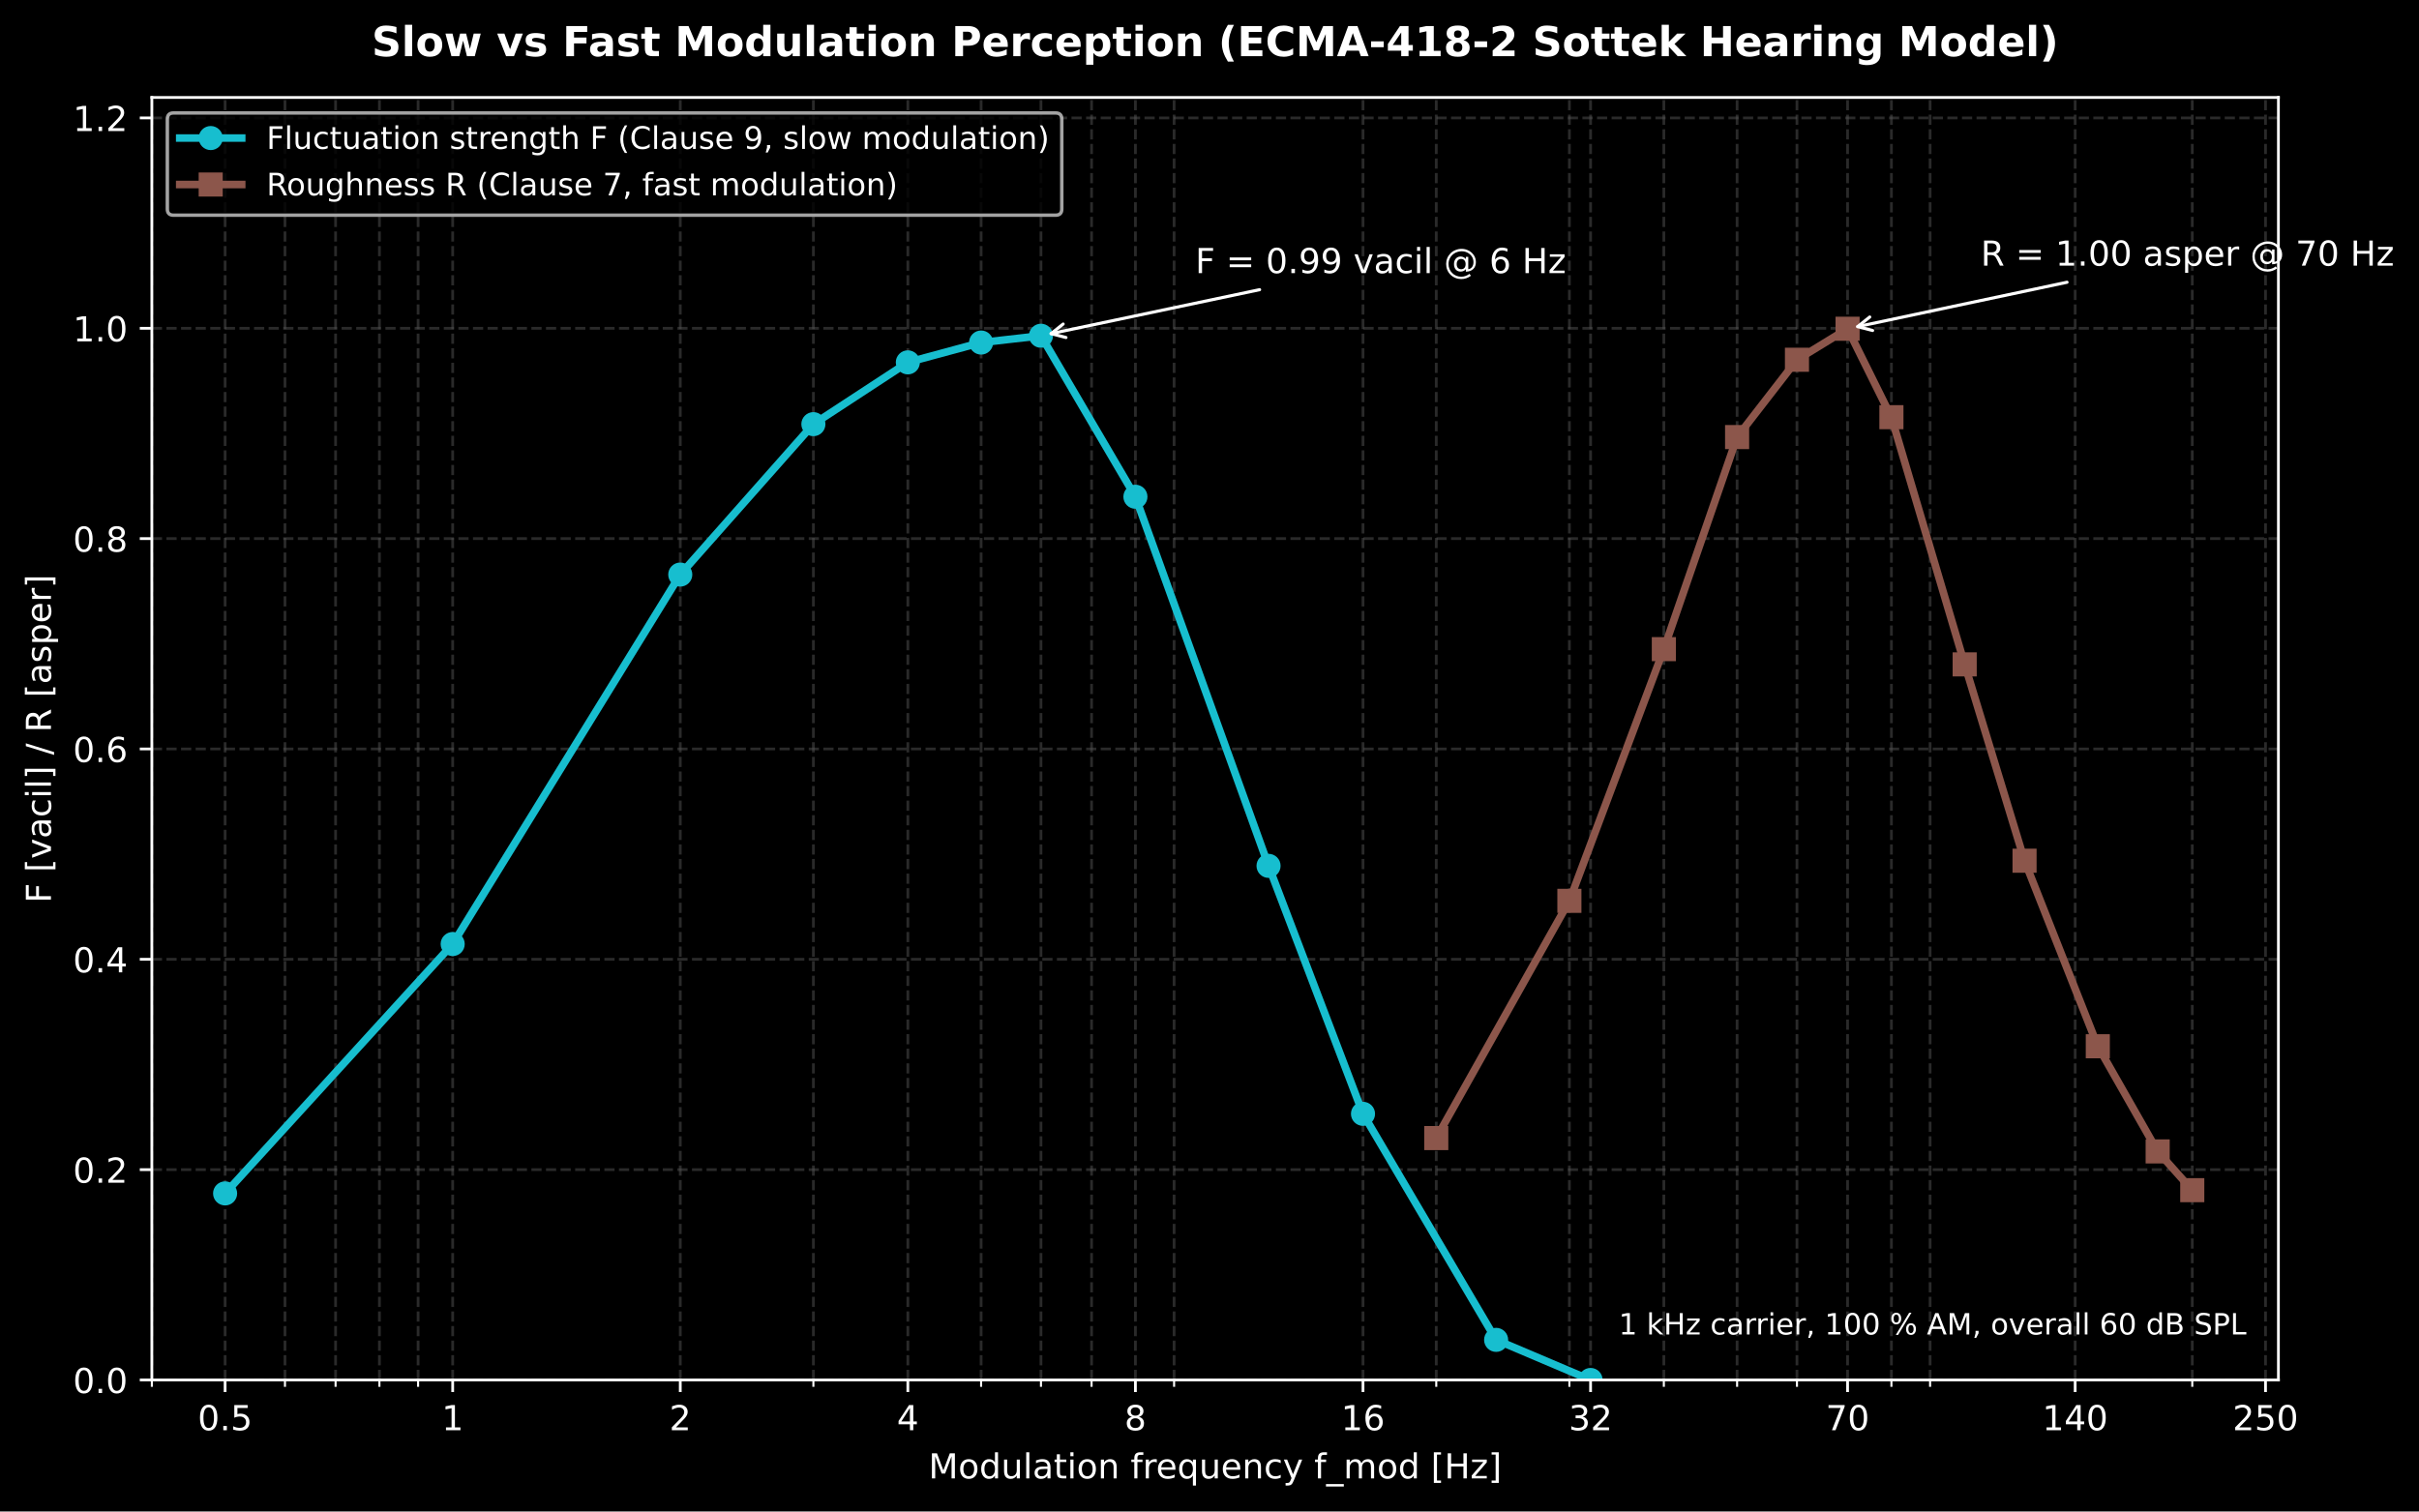
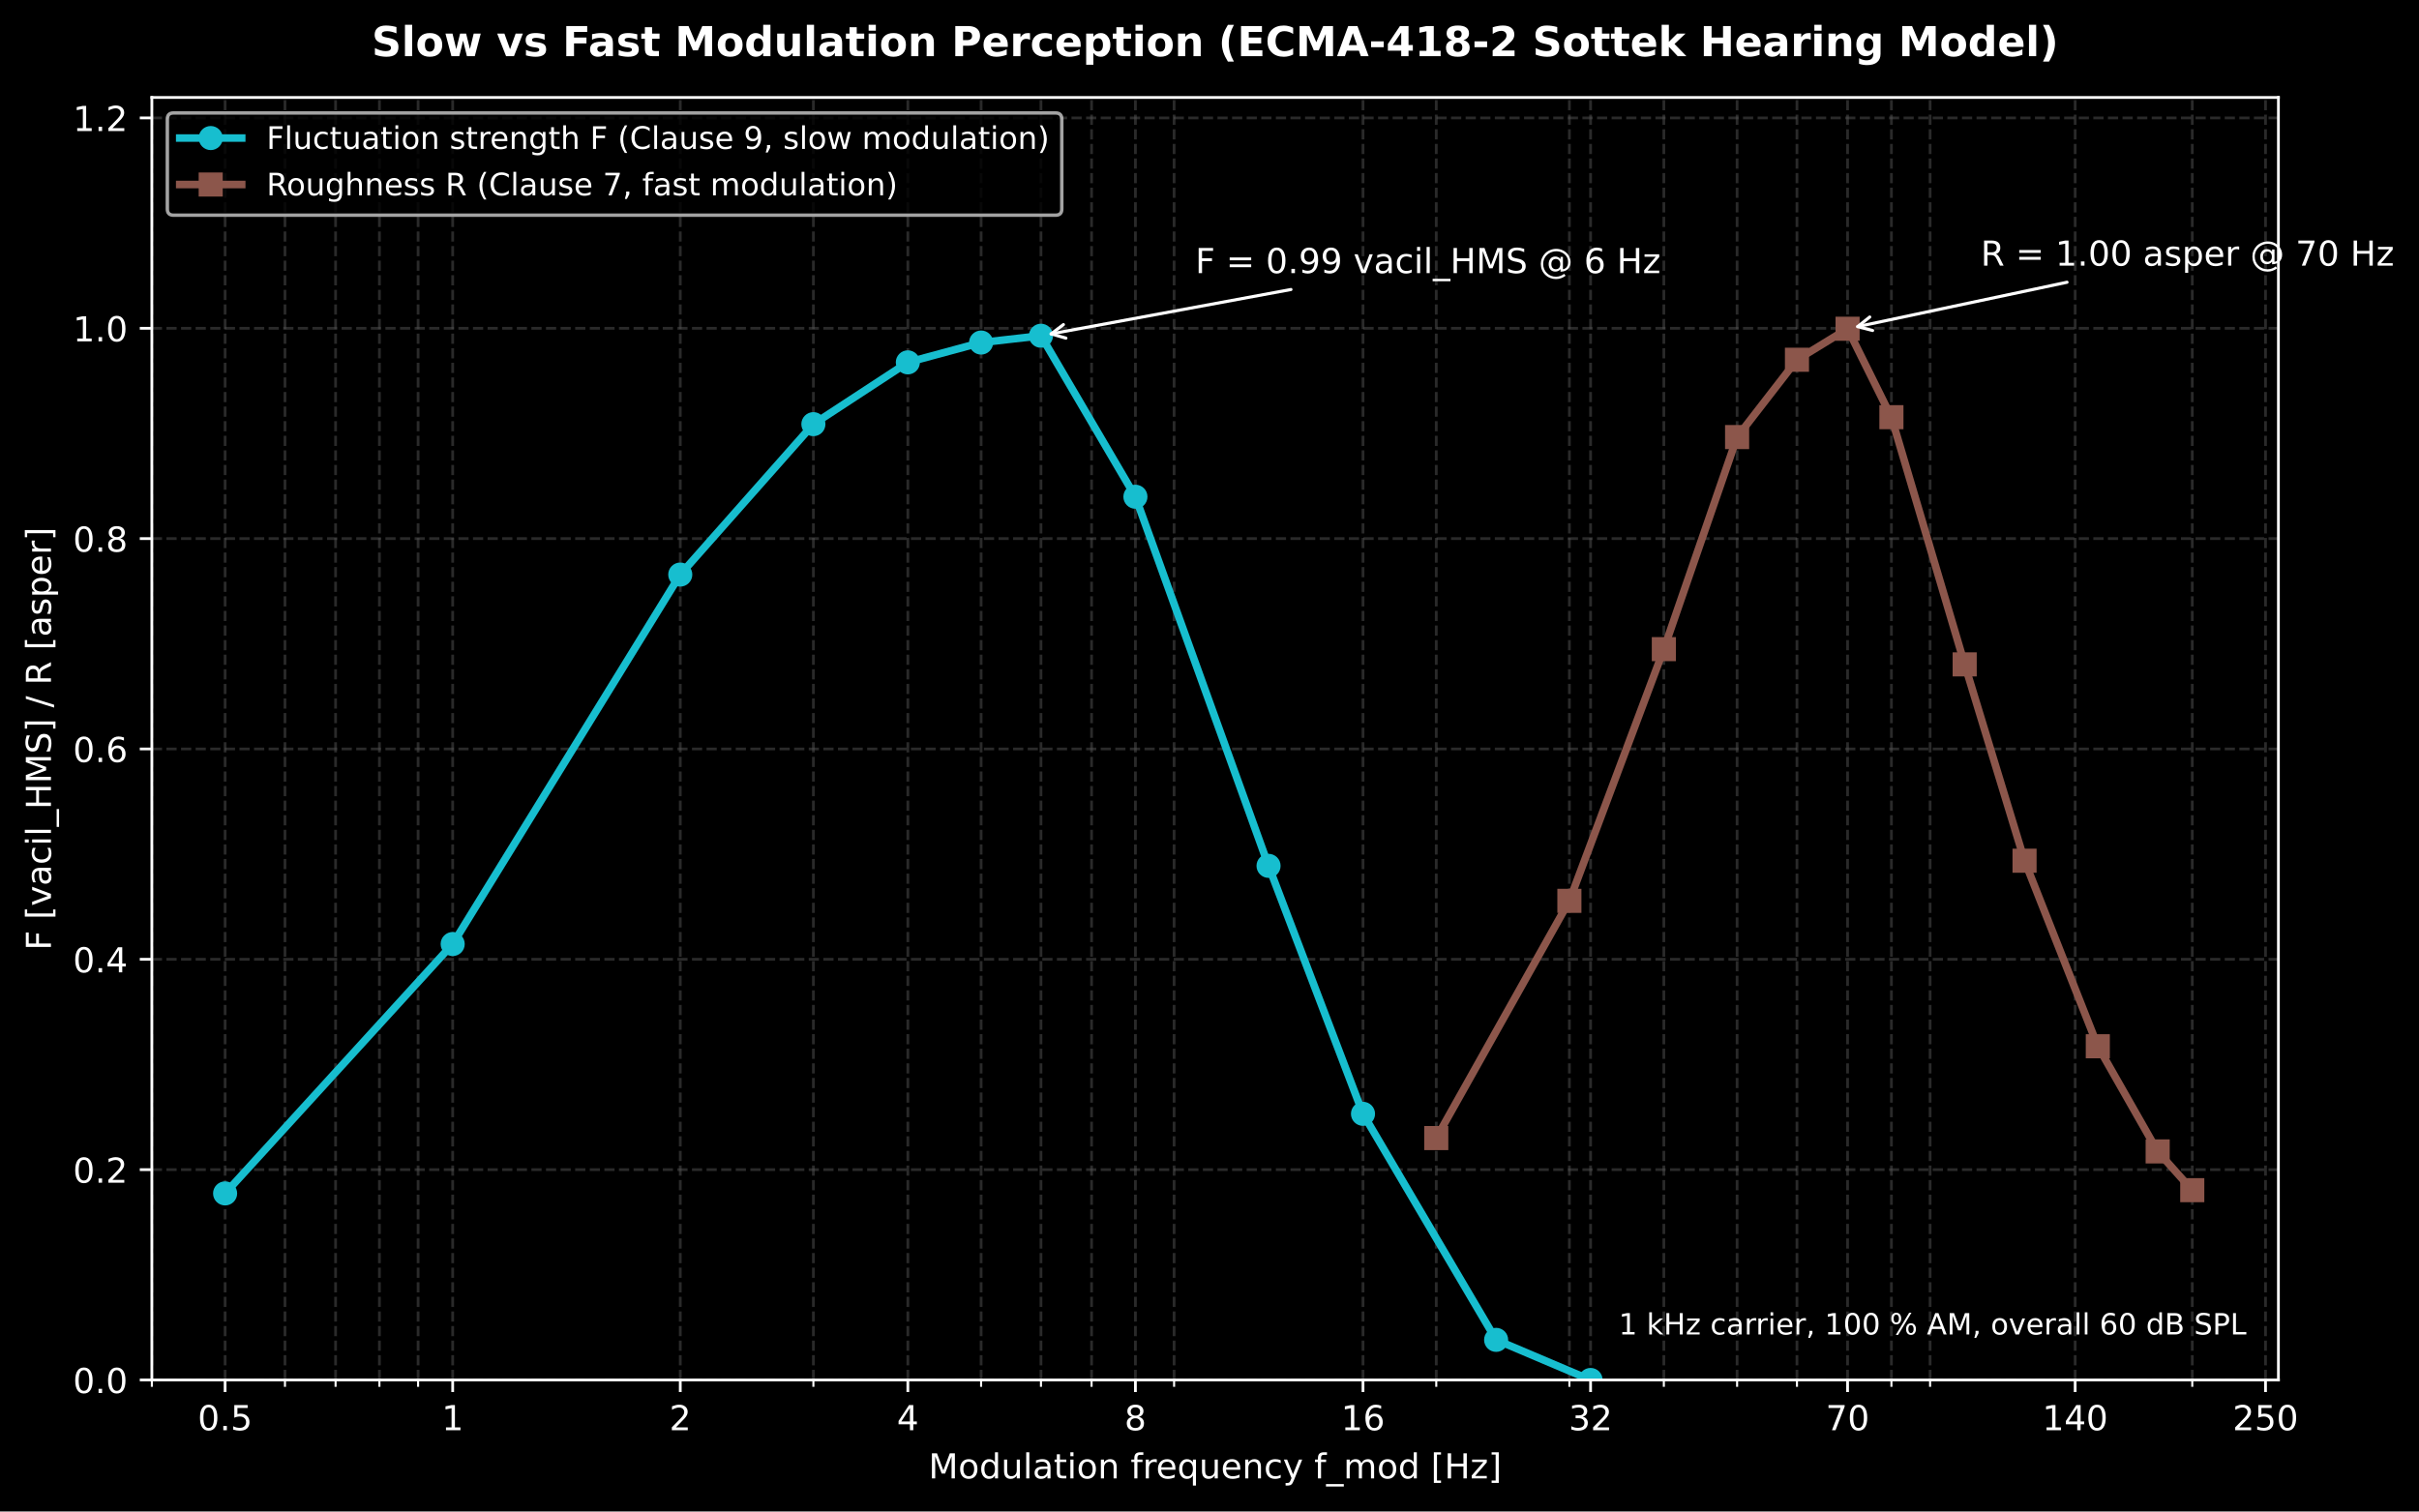
<svg xmlns="http://www.w3.org/2000/svg" xmlns:xlink="http://www.w3.org/1999/xlink" width="702.614pt" height="439.117pt" viewBox="0 0 702.614 439.117" version="1.1">
  <defs>
    <style type="text/css">*{stroke-linejoin: round; stroke-linecap: butt}</style>
  </defs>
  <g id="figure_1">
    <g id="patch_1">
      <path d="M 0 439.117  L 702.614 439.117  L 702.614 0  L 0 0  z " />
    </g>
    <g id="axes_1">
      <g id="patch_2">
        <path d="M 44.104 400.916  L 661.777 400.916  L 661.777 28.318  L 44.104 28.318  z " />
      </g>
      <g id="matplotlib.axis_1">
        <g id="xtick_1">
          <g id="line2d_1">
            <path d="M 65.384 400.916  L 65.384 28.318  " clip-path="url(#p650c6884fb)" style="fill: none; stroke-dasharray: 2.96,1.28; stroke-dashoffset: 0; stroke: #555555; stroke-opacity: 0.5; stroke-width: 0.8" />
          </g>
          <g id="line2d_2">
            <defs>
              <path id="m8d14ee1197" d="M 0 0  L 0 3.5  " style="stroke: #ffffff; stroke-width: 0.8" />
            </defs>
            <g>
              <use xlink:href="#m8d14ee1197" x="65.384" y="400.916" style="fill: #ffffff; stroke: #ffffff; stroke-width: 0.8" />
            </g>
          </g>
          <g id="text_1">
            <text style="font-size: 10px; font-family: 'DejaVu Sans', 'Bitstream Vera Sans', 'Computer Modern Sans Serif', 'Lucida Grande', 'Verdana', 'Geneva', 'Lucid', 'Arial', 'Helvetica', 'Avant Garde', sans-serif; text-anchor: middle; fill: #ffffff" x="65.384" y="415.513" transform="rotate(-0 65.38387 415.5134)">0.5</text>
          </g>
        </g>
        <g id="xtick_2">
          <g id="line2d_3">
            <path d="M 131.485 400.916  L 131.485 28.318  " clip-path="url(#p650c6884fb)" style="fill: none; stroke-dasharray: 2.96,1.28; stroke-dashoffset: 0; stroke: #555555; stroke-opacity: 0.5; stroke-width: 0.8" />
          </g>
          <g id="line2d_4">
            <g>
              <use xlink:href="#m8d14ee1197" x="131.485" y="400.916" style="fill: #ffffff; stroke: #ffffff; stroke-width: 0.8" />
            </g>
          </g>
          <g id="text_2">
            <text style="font-size: 10px; font-family: 'DejaVu Sans', 'Bitstream Vera Sans', 'Computer Modern Sans Serif', 'Lucida Grande', 'Verdana', 'Geneva', 'Lucid', 'Arial', 'Helvetica', 'Avant Garde', sans-serif; text-anchor: middle; fill: #ffffff" x="131.485" y="415.513" transform="rotate(-0 131.4855 415.5134)">1</text>
          </g>
        </g>
        <g id="xtick_3">
          <g id="line2d_5">
            <path d="M 197.587 400.916  L 197.587 28.318  " clip-path="url(#p650c6884fb)" style="fill: none; stroke-dasharray: 2.96,1.28; stroke-dashoffset: 0; stroke: #555555; stroke-opacity: 0.5; stroke-width: 0.8" />
          </g>
          <g id="line2d_6">
            <g>
              <use xlink:href="#m8d14ee1197" x="197.587" y="400.916" style="fill: #ffffff; stroke: #ffffff; stroke-width: 0.8" />
            </g>
          </g>
          <g id="text_3">
            <text style="font-size: 10px; font-family: 'DejaVu Sans', 'Bitstream Vera Sans', 'Computer Modern Sans Serif', 'Lucida Grande', 'Verdana', 'Geneva', 'Lucid', 'Arial', 'Helvetica', 'Avant Garde', sans-serif; text-anchor: middle; fill: #ffffff" x="197.587" y="415.513" transform="rotate(-0 197.5871 415.5134)">2</text>
          </g>
        </g>
        <g id="xtick_4">
          <g id="line2d_7">
            <path d="M 263.689 400.916  L 263.689 28.318  " clip-path="url(#p650c6884fb)" style="fill: none; stroke-dasharray: 2.96,1.28; stroke-dashoffset: 0; stroke: #555555; stroke-opacity: 0.5; stroke-width: 0.8" />
          </g>
          <g id="line2d_8">
            <g>
              <use xlink:href="#m8d14ee1197" x="263.689" y="400.916" style="fill: #ffffff; stroke: #ffffff; stroke-width: 0.8" />
            </g>
          </g>
          <g id="text_4">
            <text style="font-size: 10px; font-family: 'DejaVu Sans', 'Bitstream Vera Sans', 'Computer Modern Sans Serif', 'Lucida Grande', 'Verdana', 'Geneva', 'Lucid', 'Arial', 'Helvetica', 'Avant Garde', sans-serif; text-anchor: middle; fill: #ffffff" x="263.689" y="415.513" transform="rotate(-0 263.6887 415.5134)">4</text>
          </g>
        </g>
        <g id="xtick_5">
          <g id="line2d_9">
            <path d="M 329.79 400.916  L 329.79 28.318  " clip-path="url(#p650c6884fb)" style="fill: none; stroke-dasharray: 2.96,1.28; stroke-dashoffset: 0; stroke: #555555; stroke-opacity: 0.5; stroke-width: 0.8" />
          </g>
          <g id="line2d_10">
            <g>
              <use xlink:href="#m8d14ee1197" x="329.79" y="400.916" style="fill: #ffffff; stroke: #ffffff; stroke-width: 0.8" />
            </g>
          </g>
          <g id="text_5">
            <text style="font-size: 10px; font-family: 'DejaVu Sans', 'Bitstream Vera Sans', 'Computer Modern Sans Serif', 'Lucida Grande', 'Verdana', 'Geneva', 'Lucid', 'Arial', 'Helvetica', 'Avant Garde', sans-serif; text-anchor: middle; fill: #ffffff" x="329.79" y="415.513" transform="rotate(-0 329.7903 415.5134)">8</text>
          </g>
        </g>
        <g id="xtick_6">
          <g id="line2d_11">
            <path d="M 395.892 400.916  L 395.892 28.318  " clip-path="url(#p650c6884fb)" style="fill: none; stroke-dasharray: 2.96,1.28; stroke-dashoffset: 0; stroke: #555555; stroke-opacity: 0.5; stroke-width: 0.8" />
          </g>
          <g id="line2d_12">
            <g>
              <use xlink:href="#m8d14ee1197" x="395.892" y="400.916" style="fill: #ffffff; stroke: #ffffff; stroke-width: 0.8" />
            </g>
          </g>
          <g id="text_6">
            <text style="font-size: 10px; font-family: 'DejaVu Sans', 'Bitstream Vera Sans', 'Computer Modern Sans Serif', 'Lucida Grande', 'Verdana', 'Geneva', 'Lucid', 'Arial', 'Helvetica', 'Avant Garde', sans-serif; text-anchor: middle; fill: #ffffff" x="395.892" y="415.513" transform="rotate(-0 395.8919 415.5134)">16</text>
          </g>
        </g>
        <g id="xtick_7">
          <g id="line2d_13">
            <path d="M 461.993 400.916  L 461.993 28.318  " clip-path="url(#p650c6884fb)" style="fill: none; stroke-dasharray: 2.96,1.28; stroke-dashoffset: 0; stroke: #555555; stroke-opacity: 0.5; stroke-width: 0.8" />
          </g>
          <g id="line2d_14">
            <g>
              <use xlink:href="#m8d14ee1197" x="461.993" y="400.916" style="fill: #ffffff; stroke: #ffffff; stroke-width: 0.8" />
            </g>
          </g>
          <g id="text_7">
            <text style="font-size: 10px; font-family: 'DejaVu Sans', 'Bitstream Vera Sans', 'Computer Modern Sans Serif', 'Lucida Grande', 'Verdana', 'Geneva', 'Lucid', 'Arial', 'Helvetica', 'Avant Garde', sans-serif; text-anchor: middle; fill: #ffffff" x="461.993" y="415.513" transform="rotate(-0 461.9935 415.5134)">32</text>
          </g>
        </g>
        <g id="xtick_8">
          <g id="line2d_15">
            <path d="M 536.641 400.916  L 536.641 28.318  " clip-path="url(#p650c6884fb)" style="fill: none; stroke-dasharray: 2.96,1.28; stroke-dashoffset: 0; stroke: #555555; stroke-opacity: 0.5; stroke-width: 0.8" />
          </g>
          <g id="line2d_16">
            <g>
              <use xlink:href="#m8d14ee1197" x="536.641" y="400.916" style="fill: #ffffff; stroke: #ffffff; stroke-width: 0.8" />
            </g>
          </g>
          <g id="text_8">
            <text style="font-size: 10px; font-family: 'DejaVu Sans', 'Bitstream Vera Sans', 'Computer Modern Sans Serif', 'Lucida Grande', 'Verdana', 'Geneva', 'Lucid', 'Arial', 'Helvetica', 'Avant Garde', sans-serif; text-anchor: middle; fill: #ffffff" x="536.641" y="415.513" transform="rotate(-0 536.6409 415.5134)">70</text>
          </g>
        </g>
        <g id="xtick_9">
          <g id="line2d_17">
            <path d="M 602.743 400.916  L 602.743 28.318  " clip-path="url(#p650c6884fb)" style="fill: none; stroke-dasharray: 2.96,1.28; stroke-dashoffset: 0; stroke: #555555; stroke-opacity: 0.5; stroke-width: 0.8" />
          </g>
          <g id="line2d_18">
            <g>
              <use xlink:href="#m8d14ee1197" x="602.743" y="400.916" style="fill: #ffffff; stroke: #ffffff; stroke-width: 0.8" />
            </g>
          </g>
          <g id="text_9">
            <text style="font-size: 10px; font-family: 'DejaVu Sans', 'Bitstream Vera Sans', 'Computer Modern Sans Serif', 'Lucida Grande', 'Verdana', 'Geneva', 'Lucid', 'Arial', 'Helvetica', 'Avant Garde', sans-serif; text-anchor: middle; fill: #ffffff" x="602.743" y="415.513" transform="rotate(-0 602.7425 415.5134)">140</text>
          </g>
        </g>
        <g id="xtick_10">
          <g id="line2d_19">
            <path d="M 658.037 400.916  L 658.037 28.318  " clip-path="url(#p650c6884fb)" style="fill: none; stroke-dasharray: 2.96,1.28; stroke-dashoffset: 0; stroke: #555555; stroke-opacity: 0.5; stroke-width: 0.8" />
          </g>
          <g id="line2d_20">
            <g>
              <use xlink:href="#m8d14ee1197" x="658.037" y="400.916" style="fill: #ffffff; stroke: #ffffff; stroke-width: 0.8" />
            </g>
          </g>
          <g id="text_10">
            <text style="font-size: 10px; font-family: 'DejaVu Sans', 'Bitstream Vera Sans', 'Computer Modern Sans Serif', 'Lucida Grande', 'Verdana', 'Geneva', 'Lucid', 'Arial', 'Helvetica', 'Avant Garde', sans-serif; text-anchor: middle; fill: #ffffff" x="658.037" y="415.513" transform="rotate(-0 658.0366 415.5134)">250</text>
          </g>
        </g>
        <g id="xtick_11">
          <g id="line2d_21">
            <path d="M 44.104 400.916  L 44.104 28.318  " clip-path="url(#p650c6884fb)" style="fill: none; stroke-dasharray: 2.96,1.28; stroke-dashoffset: 0; stroke: #555555; stroke-opacity: 0.5; stroke-width: 0.8" />
          </g>
          <g id="line2d_22">
            <defs>
              <path id="m1caa325441" d="M 0 0  L 0 2  " style="stroke: #ffffff; stroke-width: 0.6" />
            </defs>
            <g>
              <use xlink:href="#m1caa325441" x="44.104" y="400.916" style="fill: #ffffff; stroke: #ffffff; stroke-width: 0.6" />
            </g>
          </g>
        </g>
        <g id="xtick_12">
          <g id="line2d_23">
            <path d="M 82.771 400.916  L 82.771 28.318  " clip-path="url(#p650c6884fb)" style="fill: none; stroke-dasharray: 2.96,1.28; stroke-dashoffset: 0; stroke: #555555; stroke-opacity: 0.5; stroke-width: 0.8" />
          </g>
          <g id="line2d_24">
            <g>
              <use xlink:href="#m1caa325441" x="82.771" y="400.916" style="fill: #ffffff; stroke: #ffffff; stroke-width: 0.6" />
            </g>
          </g>
        </g>
        <g id="xtick_13">
          <g id="line2d_25">
            <path d="M 97.471 400.916  L 97.471 28.318  " clip-path="url(#p650c6884fb)" style="fill: none; stroke-dasharray: 2.96,1.28; stroke-dashoffset: 0; stroke: #555555; stroke-opacity: 0.5; stroke-width: 0.8" />
          </g>
          <g id="line2d_26">
            <g>
              <use xlink:href="#m1caa325441" x="97.471" y="400.916" style="fill: #ffffff; stroke: #ffffff; stroke-width: 0.6" />
            </g>
          </g>
        </g>
        <g id="xtick_14">
          <g id="line2d_27">
            <path d="M 110.206 400.916  L 110.206 28.318  " clip-path="url(#p650c6884fb)" style="fill: none; stroke-dasharray: 2.96,1.28; stroke-dashoffset: 0; stroke: #555555; stroke-opacity: 0.5; stroke-width: 0.8" />
          </g>
          <g id="line2d_28">
            <g>
              <use xlink:href="#m1caa325441" x="110.206" y="400.916" style="fill: #ffffff; stroke: #ffffff; stroke-width: 0.6" />
            </g>
          </g>
        </g>
        <g id="xtick_15">
          <g id="line2d_29">
            <path d="M 121.438 400.916  L 121.438 28.318  " clip-path="url(#p650c6884fb)" style="fill: none; stroke-dasharray: 2.96,1.28; stroke-dashoffset: 0; stroke: #555555; stroke-opacity: 0.5; stroke-width: 0.8" />
          </g>
          <g id="line2d_30">
            <g>
              <use xlink:href="#m1caa325441" x="121.438" y="400.916" style="fill: #ffffff; stroke: #ffffff; stroke-width: 0.6" />
            </g>
          </g>
        </g>
        <g id="xtick_16">
          <g id="line2d_31">
            <path d="M 236.254 400.916  L 236.254 28.318  " clip-path="url(#p650c6884fb)" style="fill: none; stroke-dasharray: 2.96,1.28; stroke-dashoffset: 0; stroke: #555555; stroke-opacity: 0.5; stroke-width: 0.8" />
          </g>
          <g id="line2d_32">
            <g>
              <use xlink:href="#m1caa325441" x="236.254" y="400.916" style="fill: #ffffff; stroke: #ffffff; stroke-width: 0.6" />
            </g>
          </g>
        </g>
        <g id="xtick_17">
          <g id="line2d_33">
            <path d="M 284.969 400.916  L 284.969 28.318  " clip-path="url(#p650c6884fb)" style="fill: none; stroke-dasharray: 2.96,1.28; stroke-dashoffset: 0; stroke: #555555; stroke-opacity: 0.5; stroke-width: 0.8" />
          </g>
          <g id="line2d_34">
            <g>
              <use xlink:href="#m1caa325441" x="284.969" y="400.916" style="fill: #ffffff; stroke: #ffffff; stroke-width: 0.6" />
            </g>
          </g>
        </g>
        <g id="xtick_18">
          <g id="line2d_35">
            <path d="M 302.356 400.916  L 302.356 28.318  " clip-path="url(#p650c6884fb)" style="fill: none; stroke-dasharray: 2.96,1.28; stroke-dashoffset: 0; stroke: #555555; stroke-opacity: 0.5; stroke-width: 0.8" />
          </g>
          <g id="line2d_36">
            <g>
              <use xlink:href="#m1caa325441" x="302.356" y="400.916" style="fill: #ffffff; stroke: #ffffff; stroke-width: 0.6" />
            </g>
          </g>
        </g>
        <g id="xtick_19">
          <g id="line2d_37">
            <path d="M 317.056 400.916  L 317.056 28.318  " clip-path="url(#p650c6884fb)" style="fill: none; stroke-dasharray: 2.96,1.28; stroke-dashoffset: 0; stroke: #555555; stroke-opacity: 0.5; stroke-width: 0.8" />
          </g>
          <g id="line2d_38">
            <g>
              <use xlink:href="#m1caa325441" x="317.056" y="400.916" style="fill: #ffffff; stroke: #ffffff; stroke-width: 0.6" />
            </g>
          </g>
        </g>
        <g id="xtick_20">
          <g id="line2d_39">
            <path d="M 341.023 400.916  L 341.023 28.318  " clip-path="url(#p650c6884fb)" style="fill: none; stroke-dasharray: 2.96,1.28; stroke-dashoffset: 0; stroke: #555555; stroke-opacity: 0.5; stroke-width: 0.8" />
          </g>
          <g id="line2d_40">
            <g>
              <use xlink:href="#m1caa325441" x="341.023" y="400.916" style="fill: #ffffff; stroke: #ffffff; stroke-width: 0.6" />
            </g>
          </g>
        </g>
        <g id="xtick_21">
          <g id="line2d_41">
            <path d="M 417.172 400.916  L 417.172 28.318  " clip-path="url(#p650c6884fb)" style="fill: none; stroke-dasharray: 2.96,1.28; stroke-dashoffset: 0; stroke: #555555; stroke-opacity: 0.5; stroke-width: 0.8" />
          </g>
          <g id="line2d_42">
            <g>
              <use xlink:href="#m1caa325441" x="417.172" y="400.916" style="fill: #ffffff; stroke: #ffffff; stroke-width: 0.6" />
            </g>
          </g>
        </g>
        <g id="xtick_22">
          <g id="line2d_43">
            <path d="M 455.839 400.916  L 455.839 28.318  " clip-path="url(#p650c6884fb)" style="fill: none; stroke-dasharray: 2.96,1.28; stroke-dashoffset: 0; stroke: #555555; stroke-opacity: 0.5; stroke-width: 0.8" />
          </g>
          <g id="line2d_44">
            <g>
              <use xlink:href="#m1caa325441" x="455.839" y="400.916" style="fill: #ffffff; stroke: #ffffff; stroke-width: 0.6" />
            </g>
          </g>
        </g>
        <g id="xtick_23">
          <g id="line2d_45">
            <path d="M 483.273 400.916  L 483.273 28.318  " clip-path="url(#p650c6884fb)" style="fill: none; stroke-dasharray: 2.96,1.28; stroke-dashoffset: 0; stroke: #555555; stroke-opacity: 0.5; stroke-width: 0.8" />
          </g>
          <g id="line2d_46">
            <g>
              <use xlink:href="#m1caa325441" x="483.273" y="400.916" style="fill: #ffffff; stroke: #ffffff; stroke-width: 0.6" />
            </g>
          </g>
        </g>
        <g id="xtick_24">
          <g id="line2d_47">
            <path d="M 504.553 400.916  L 504.553 28.318  " clip-path="url(#p650c6884fb)" style="fill: none; stroke-dasharray: 2.96,1.28; stroke-dashoffset: 0; stroke: #555555; stroke-opacity: 0.5; stroke-width: 0.8" />
          </g>
          <g id="line2d_48">
            <g>
              <use xlink:href="#m1caa325441" x="504.553" y="400.916" style="fill: #ffffff; stroke: #ffffff; stroke-width: 0.6" />
            </g>
          </g>
        </g>
        <g id="xtick_25">
          <g id="line2d_49">
            <path d="M 521.94 400.916  L 521.94 28.318  " clip-path="url(#p650c6884fb)" style="fill: none; stroke-dasharray: 2.96,1.28; stroke-dashoffset: 0; stroke: #555555; stroke-opacity: 0.5; stroke-width: 0.8" />
          </g>
          <g id="line2d_50">
            <g>
              <use xlink:href="#m1caa325441" x="521.94" y="400.916" style="fill: #ffffff; stroke: #ffffff; stroke-width: 0.6" />
            </g>
          </g>
        </g>
        <g id="xtick_26">
          <g id="line2d_51">
            <path d="M 549.375 400.916  L 549.375 28.318  " clip-path="url(#p650c6884fb)" style="fill: none; stroke-dasharray: 2.96,1.28; stroke-dashoffset: 0; stroke: #555555; stroke-opacity: 0.5; stroke-width: 0.8" />
          </g>
          <g id="line2d_52">
            <g>
              <use xlink:href="#m1caa325441" x="549.375" y="400.916" style="fill: #ffffff; stroke: #ffffff; stroke-width: 0.6" />
            </g>
          </g>
        </g>
        <g id="xtick_27">
          <g id="line2d_53">
            <path d="M 560.607 400.916  L 560.607 28.318  " clip-path="url(#p650c6884fb)" style="fill: none; stroke-dasharray: 2.96,1.28; stroke-dashoffset: 0; stroke: #555555; stroke-opacity: 0.5; stroke-width: 0.8" />
          </g>
          <g id="line2d_54">
            <g>
              <use xlink:href="#m1caa325441" x="560.607" y="400.916" style="fill: #ffffff; stroke: #ffffff; stroke-width: 0.6" />
            </g>
          </g>
        </g>
        <g id="xtick_28">
          <g id="line2d_55">
            <path d="M 636.757 400.916  L 636.757 28.318  " clip-path="url(#p650c6884fb)" style="fill: none; stroke-dasharray: 2.96,1.28; stroke-dashoffset: 0; stroke: #555555; stroke-opacity: 0.5; stroke-width: 0.8" />
          </g>
          <g id="line2d_56">
            <g>
              <use xlink:href="#m1caa325441" x="636.757" y="400.916" style="fill: #ffffff; stroke: #ffffff; stroke-width: 0.6" />
            </g>
          </g>
        </g>
        <g id="text_11">
          <text style="font-size: 10px; font-family: 'DejaVu Sans', 'Bitstream Vera Sans', 'Computer Modern Sans Serif', 'Lucida Grande', 'Verdana', 'Geneva', 'Lucid', 'Arial', 'Helvetica', 'Avant Garde', sans-serif; text-anchor: middle; fill: #ffffff" x="352.94" y="429.514" transform="rotate(-0 352.9404 429.5142)">Modulation frequency f_mod [Hz]</text>
        </g>
      </g>
      <g id="matplotlib.axis_2">
        <g id="ytick_1">
          <g id="line2d_57">
            <path d="M 44.104 400.916  L 661.777 400.916  " clip-path="url(#p650c6884fb)" style="fill: none; stroke-dasharray: 2.96,1.28; stroke-dashoffset: 0; stroke: #555555; stroke-opacity: 0.5; stroke-width: 0.8" />
          </g>
          <g id="line2d_58">
            <defs>
              <path id="m5e07181663" d="M 0 0  L -3.5 0  " style="stroke: #ffffff; stroke-width: 0.8" />
            </defs>
            <g>
              <use xlink:href="#m5e07181663" x="44.104" y="400.916" style="fill: #ffffff; stroke: #ffffff; stroke-width: 0.8" />
            </g>
          </g>
          <g id="text_12">
            <text style="font-size: 10px; font-family: 'DejaVu Sans', 'Bitstream Vera Sans', 'Computer Modern Sans Serif', 'Lucida Grande', 'Verdana', 'Geneva', 'Lucid', 'Arial', 'Helvetica', 'Avant Garde', sans-serif; text-anchor: end; fill: #ffffff" x="37.104" y="404.715" transform="rotate(-0 37.10391 404.7146)">0.0</text>
          </g>
        </g>
        <g id="ytick_2">
          <g id="line2d_59">
            <path d="M 44.104 339.807  L 661.777 339.807  " clip-path="url(#p650c6884fb)" style="fill: none; stroke-dasharray: 2.96,1.28; stroke-dashoffset: 0; stroke: #555555; stroke-opacity: 0.5; stroke-width: 0.8" />
          </g>
          <g id="line2d_60">
            <g>
              <use xlink:href="#m5e07181663" x="44.104" y="339.807" style="fill: #ffffff; stroke: #ffffff; stroke-width: 0.8" />
            </g>
          </g>
          <g id="text_13">
            <text style="font-size: 10px; font-family: 'DejaVu Sans', 'Bitstream Vera Sans', 'Computer Modern Sans Serif', 'Lucida Grande', 'Verdana', 'Geneva', 'Lucid', 'Arial', 'Helvetica', 'Avant Garde', sans-serif; text-anchor: end; fill: #ffffff" x="37.104" y="343.606" transform="rotate(-0 37.10391 343.6058)">0.2</text>
          </g>
        </g>
        <g id="ytick_3">
          <g id="line2d_61">
            <path d="M 44.104 278.698  L 661.777 278.698  " clip-path="url(#p650c6884fb)" style="fill: none; stroke-dasharray: 2.96,1.28; stroke-dashoffset: 0; stroke: #555555; stroke-opacity: 0.5; stroke-width: 0.8" />
          </g>
          <g id="line2d_62">
            <g>
              <use xlink:href="#m5e07181663" x="44.104" y="278.698" style="fill: #ffffff; stroke: #ffffff; stroke-width: 0.8" />
            </g>
          </g>
          <g id="text_14">
            <text style="font-size: 10px; font-family: 'DejaVu Sans', 'Bitstream Vera Sans', 'Computer Modern Sans Serif', 'Lucida Grande', 'Verdana', 'Geneva', 'Lucid', 'Arial', 'Helvetica', 'Avant Garde', sans-serif; text-anchor: end; fill: #ffffff" x="37.104" y="282.497" transform="rotate(-0 37.10391 282.4971)">0.4</text>
          </g>
        </g>
        <g id="ytick_4">
          <g id="line2d_63">
            <path d="M 44.104 217.589  L 661.777 217.589  " clip-path="url(#p650c6884fb)" style="fill: none; stroke-dasharray: 2.96,1.28; stroke-dashoffset: 0; stroke: #555555; stroke-opacity: 0.5; stroke-width: 0.8" />
          </g>
          <g id="line2d_64">
            <g>
              <use xlink:href="#m5e07181663" x="44.104" y="217.589" style="fill: #ffffff; stroke: #ffffff; stroke-width: 0.8" />
            </g>
          </g>
          <g id="text_15">
            <text style="font-size: 10px; font-family: 'DejaVu Sans', 'Bitstream Vera Sans', 'Computer Modern Sans Serif', 'Lucida Grande', 'Verdana', 'Geneva', 'Lucid', 'Arial', 'Helvetica', 'Avant Garde', sans-serif; text-anchor: end; fill: #ffffff" x="37.104" y="221.388" transform="rotate(-0 37.10391 221.3883)">0.6</text>
          </g>
        </g>
        <g id="ytick_5">
          <g id="line2d_65">
            <path d="M 44.104 156.481  L 661.777 156.481  " clip-path="url(#p650c6884fb)" style="fill: none; stroke-dasharray: 2.96,1.28; stroke-dashoffset: 0; stroke: #555555; stroke-opacity: 0.5; stroke-width: 0.8" />
          </g>
          <g id="line2d_66">
            <g>
              <use xlink:href="#m5e07181663" x="44.104" y="156.481" style="fill: #ffffff; stroke: #ffffff; stroke-width: 0.8" />
            </g>
          </g>
          <g id="text_16">
            <text style="font-size: 10px; font-family: 'DejaVu Sans', 'Bitstream Vera Sans', 'Computer Modern Sans Serif', 'Lucida Grande', 'Verdana', 'Geneva', 'Lucid', 'Arial', 'Helvetica', 'Avant Garde', sans-serif; text-anchor: end; fill: #ffffff" x="37.104" y="160.28" transform="rotate(-0 37.10391 160.2795)">0.8</text>
          </g>
        </g>
        <g id="ytick_6">
          <g id="line2d_67">
            <path d="M 44.104 95.372  L 661.777 95.372  " clip-path="url(#p650c6884fb)" style="fill: none; stroke-dasharray: 2.96,1.28; stroke-dashoffset: 0; stroke: #555555; stroke-opacity: 0.5; stroke-width: 0.8" />
          </g>
          <g id="line2d_68">
            <g>
              <use xlink:href="#m5e07181663" x="44.104" y="95.372" style="fill: #ffffff; stroke: #ffffff; stroke-width: 0.8" />
            </g>
          </g>
          <g id="text_17">
            <text style="font-size: 10px; font-family: 'DejaVu Sans', 'Bitstream Vera Sans', 'Computer Modern Sans Serif', 'Lucida Grande', 'Verdana', 'Geneva', 'Lucid', 'Arial', 'Helvetica', 'Avant Garde', sans-serif; text-anchor: end; fill: #ffffff" x="37.104" y="99.171" transform="rotate(-0 37.10391 99.17078)">1.0</text>
          </g>
        </g>
        <g id="ytick_7">
          <g id="line2d_69">
            <path d="M 44.104 34.263  L 661.777 34.263  " clip-path="url(#p650c6884fb)" style="fill: none; stroke-dasharray: 2.96,1.28; stroke-dashoffset: 0; stroke: #555555; stroke-opacity: 0.5; stroke-width: 0.8" />
          </g>
          <g id="line2d_70">
            <g>
              <use xlink:href="#m5e07181663" x="44.104" y="34.263" style="fill: #ffffff; stroke: #ffffff; stroke-width: 0.8" />
            </g>
          </g>
          <g id="text_18">
            <text style="font-size: 10px; font-family: 'DejaVu Sans', 'Bitstream Vera Sans', 'Computer Modern Sans Serif', 'Lucida Grande', 'Verdana', 'Geneva', 'Lucid', 'Arial', 'Helvetica', 'Avant Garde', sans-serif; text-anchor: end; fill: #ffffff" x="37.104" y="38.062" transform="rotate(-0 37.10391 38.06201)">1.2</text>
          </g>
        </g>
        <g id="text_19">
-           <text style="font-size: 10px; font-family: 'DejaVu Sans', 'Bitstream Vera Sans', 'Computer Modern Sans Serif', 'Lucida Grande', 'Verdana', 'Geneva', 'Lucid', 'Arial', 'Helvetica', 'Avant Garde', sans-serif; text-anchor: middle; fill: #ffffff" x="14.798" y="214.617" transform="rotate(-90 14.79844 214.617)">F [vacil] / R [asper]</text>
+           <text style="font-size: 10px; font-family: 'DejaVu Sans', 'Bitstream Vera Sans', 'Computer Modern Sans Serif', 'Lucida Grande', 'Verdana', 'Geneva', 'Lucid', 'Arial', 'Helvetica', 'Avant Garde', sans-serif; text-anchor: middle; fill: #ffffff" x="14.798" y="214.617" transform="rotate(-90 14.79844 214.617)">F [vacil_HMS] / R [asper]</text>
        </g>
      </g>
      <g id="line2d_71">
        <path d="M 65.384 346.715  L 131.485 274.265  L 197.587 166.925  L 236.254 123.227  L 263.689 105.275  L 284.969 99.516  L 302.356 97.546  L 329.79 144.317  L 368.457 251.553  L 395.892 323.596  L 434.559 389.265  L 461.993 400.916  " clip-path="url(#p650c6884fb)" style="fill: none; stroke: #17becf; stroke-width: 2.2; stroke-linecap: square" />
        <defs>
          <path id="m5153f2ed65" d="M 0 3  C 0.796 3 1.559 2.684 2.121 2.121  C 2.684 1.559 3 0.796 3 0  C 3 -0.796 2.684 -1.559 2.121 -2.121  C 1.559 -2.684 0.796 -3 0 -3  C -0.796 -3 -1.559 -2.684 -2.121 -2.121  C -2.684 -1.559 -3 -0.796 -3 0  C -3 0.796 -2.684 1.559 -2.121 2.121  C -1.559 2.684 -0.796 3 0 3  z " style="stroke: #17becf" />
        </defs>
        <g clip-path="url(#p650c6884fb)">
          <use xlink:href="#m5153f2ed65" x="65.384" y="346.715" style="fill: #17becf; stroke: #17becf" />
          <use xlink:href="#m5153f2ed65" x="131.485" y="274.265" style="fill: #17becf; stroke: #17becf" />
          <use xlink:href="#m5153f2ed65" x="197.587" y="166.925" style="fill: #17becf; stroke: #17becf" />
          <use xlink:href="#m5153f2ed65" x="236.254" y="123.227" style="fill: #17becf; stroke: #17becf" />
          <use xlink:href="#m5153f2ed65" x="263.689" y="105.275" style="fill: #17becf; stroke: #17becf" />
          <use xlink:href="#m5153f2ed65" x="284.969" y="99.516" style="fill: #17becf; stroke: #17becf" />
          <use xlink:href="#m5153f2ed65" x="302.356" y="97.546" style="fill: #17becf; stroke: #17becf" />
          <use xlink:href="#m5153f2ed65" x="329.79" y="144.317" style="fill: #17becf; stroke: #17becf" />
          <use xlink:href="#m5153f2ed65" x="368.457" y="251.553" style="fill: #17becf; stroke: #17becf" />
          <use xlink:href="#m5153f2ed65" x="395.892" y="323.596" style="fill: #17becf; stroke: #17becf" />
          <use xlink:href="#m5153f2ed65" x="434.559" y="389.265" style="fill: #17becf; stroke: #17becf" />
          <use xlink:href="#m5153f2ed65" x="461.993" y="400.916" style="fill: #17becf; stroke: #17becf" />
        </g>
      </g>
      <g id="line2d_72">
        <path d="M 417.172 330.635  L 455.839 261.718  L 483.273 188.591  L 504.553 126.979  L 521.94 104.517  L 536.641 95.508  L 549.375 121.202  L 570.655 193.017  L 588.042 250.06  L 609.322 303.963  L 626.709 334.515  L 636.757 345.772  " clip-path="url(#p650c6884fb)" style="fill: none; stroke: #8c564b; stroke-width: 2.2; stroke-linecap: square" />
        <defs>
          <path id="mc491cc9a0c" d="M -3 3  L 3 3  L 3 -3  L -3 -3  z " style="stroke: #8c564b; stroke-linejoin: miter" />
        </defs>
        <g clip-path="url(#p650c6884fb)">
          <use xlink:href="#mc491cc9a0c" x="417.172" y="330.635" style="fill: #8c564b; stroke: #8c564b; stroke-linejoin: miter" />
          <use xlink:href="#mc491cc9a0c" x="455.839" y="261.718" style="fill: #8c564b; stroke: #8c564b; stroke-linejoin: miter" />
          <use xlink:href="#mc491cc9a0c" x="483.273" y="188.591" style="fill: #8c564b; stroke: #8c564b; stroke-linejoin: miter" />
          <use xlink:href="#mc491cc9a0c" x="504.553" y="126.979" style="fill: #8c564b; stroke: #8c564b; stroke-linejoin: miter" />
          <use xlink:href="#mc491cc9a0c" x="521.94" y="104.517" style="fill: #8c564b; stroke: #8c564b; stroke-linejoin: miter" />
          <use xlink:href="#mc491cc9a0c" x="536.641" y="95.508" style="fill: #8c564b; stroke: #8c564b; stroke-linejoin: miter" />
          <use xlink:href="#mc491cc9a0c" x="549.375" y="121.202" style="fill: #8c564b; stroke: #8c564b; stroke-linejoin: miter" />
          <use xlink:href="#mc491cc9a0c" x="570.655" y="193.017" style="fill: #8c564b; stroke: #8c564b; stroke-linejoin: miter" />
          <use xlink:href="#mc491cc9a0c" x="588.042" y="250.06" style="fill: #8c564b; stroke: #8c564b; stroke-linejoin: miter" />
          <use xlink:href="#mc491cc9a0c" x="609.322" y="303.963" style="fill: #8c564b; stroke: #8c564b; stroke-linejoin: miter" />
          <use xlink:href="#mc491cc9a0c" x="626.709" y="334.515" style="fill: #8c564b; stroke: #8c564b; stroke-linejoin: miter" />
          <use xlink:href="#mc491cc9a0c" x="636.757" y="345.772" style="fill: #8c564b; stroke: #8c564b; stroke-linejoin: miter" />
        </g>
      </g>
      <g id="patch_3">
        <path d="M 44.104 400.916  L 44.104 28.318  " style="fill: none; stroke: #ffffff; stroke-width: 0.8; stroke-linejoin: miter; stroke-linecap: square" />
      </g>
      <g id="patch_4">
        <path d="M 661.777 400.916  L 661.777 28.318  " style="fill: none; stroke: #ffffff; stroke-width: 0.8; stroke-linejoin: miter; stroke-linecap: square" />
      </g>
      <g id="patch_5">
        <path d="M 44.104 400.916  L 661.777 400.916  " style="fill: none; stroke: #ffffff; stroke-width: 0.8; stroke-linejoin: miter; stroke-linecap: square" />
      </g>
      <g id="patch_6">
        <path d="M 44.104 28.318  L 661.777 28.318  " style="fill: none; stroke: #ffffff; stroke-width: 0.8; stroke-linejoin: miter; stroke-linecap: square" />
      </g>
      <g id="patch_7">
-         <path d="M 365.862 84.159  Q 335.088 90.646 305.298 96.926  " style="fill: none; stroke: #ffffff; stroke-width: 0.9; stroke-linecap: round" />
-         <path d="M 309.624 98.058  L 305.298 96.926  L 308.799 94.144  " style="fill: none; stroke: #ffffff; stroke-width: 0.9; stroke-linecap: round" />
+         <path d="M 374.966 84.111  Q 339.642 90.647 305.308 97  " style="fill: none; stroke: #ffffff; stroke-width: 0.9; stroke-linecap: round" />
+         <path d="M 309.605 98.239  L 305.308 97  L 308.878 94.305  " style="fill: none; stroke: #ffffff; stroke-width: 0.9; stroke-linecap: round" />
      </g>
      <g id="text_20">
-         <text style="font-size: 10px; font-family: 'DejaVu Sans', 'Bitstream Vera Sans', 'Computer Modern Sans Serif', 'Lucida Grande', 'Verdana', 'Geneva', 'Lucid', 'Arial', 'Helvetica', 'Avant Garde', sans-serif; text-anchor: start; fill: #ffffff" x="347.177" y="79.344" transform="rotate(-0 347.1773 79.34383)">F = 0.99 vacil @ 6 Hz</text>
+         <text style="font-size: 10px; font-family: 'DejaVu Sans', 'Bitstream Vera Sans', 'Computer Modern Sans Serif', 'Lucida Grande', 'Verdana', 'Geneva', 'Lucid', 'Arial', 'Helvetica', 'Avant Garde', sans-serif; text-anchor: start; fill: #ffffff" x="347.177" y="79.344" transform="rotate(-0 347.1773 79.34383)">F = 0.99 vacil_HMS @ 6 Hz</text>
      </g>
      <g id="patch_8">
        <path d="M 600.38 81.999  Q 569.489 88.546 539.582 94.885  " style="fill: none; stroke: #ffffff; stroke-width: 0.9; stroke-linecap: round" />
        <path d="M 543.91 96.012  L 539.582 94.885  L 543.081 92.099  " style="fill: none; stroke: #ffffff; stroke-width: 0.9; stroke-linecap: round" />
      </g>
      <g id="text_21">
        <text style="font-size: 10px; font-family: 'DejaVu Sans', 'Bitstream Vera Sans', 'Computer Modern Sans Serif', 'Lucida Grande', 'Verdana', 'Geneva', 'Lucid', 'Arial', 'Helvetica', 'Avant Garde', sans-serif; text-anchor: start; fill: #ffffff" x="575.308" y="77.183" transform="rotate(-0 575.3079 77.18339)">R = 1.00 asper @ 70 Hz</text>
      </g>
      <g id="text_22">
        <text style="font-size: 8.5px; font-family: 'DejaVu Sans', 'Bitstream Vera Sans', 'Computer Modern Sans Serif', 'Lucida Grande', 'Verdana', 'Geneva', 'Lucid', 'Arial', 'Helvetica', 'Avant Garde', sans-serif; text-anchor: end; fill: #ffffff" x="652.512" y="387.696" transform="rotate(-0 652.5117 387.6959)">1 kHz carrier, 100 % AM, overall 60 dB SPL</text>
      </g>
      <g id="text_23">
        <text style="font-weight: 700; font-size: 12px; font-family: 'DejaVu Sans', 'Bitstream Vera Sans', 'Computer Modern Sans Serif', 'Lucida Grande', 'Verdana', 'Geneva', 'Lucid', 'Arial', 'Helvetica', 'Avant Garde', sans-serif; text-anchor: middle; fill: #ffffff" x="352.94" y="16.318" transform="rotate(-0 352.9404 16.31812)">Slow vs Fast Modulation Perception (ECMA-418-2 Sottek Hearing Model)</text>
      </g>
      <g id="legend_1">
        <g id="patch_9">
          <path d="M 50.404 62.52  L 306.604 62.52  Q 308.404 62.52 308.404 60.72  L 308.404 34.618  Q 308.404 32.818 306.604 32.818  L 50.404 32.818  Q 48.604 32.818 48.604 34.618  L 48.604 60.72  Q 48.604 62.52 50.404 62.52  z " style="opacity: 0.8; stroke: #cccccc; stroke-linejoin: miter" />
        </g>
        <g id="line2d_73">
          <path d="M 52.204 40.107  L 61.204 40.107  L 70.204 40.107  " style="fill: none; stroke: #17becf; stroke-width: 2.2; stroke-linecap: square" />
          <g>
            <use xlink:href="#m5153f2ed65" x="61.204" y="40.107" style="fill: #17becf; stroke: #17becf" />
          </g>
        </g>
        <g id="text_24">
          <text style="font-size: 9px; font-family: 'DejaVu Sans', 'Bitstream Vera Sans', 'Computer Modern Sans Serif', 'Lucida Grande', 'Verdana', 'Geneva', 'Lucid', 'Arial', 'Helvetica', 'Avant Garde', sans-serif; text-anchor: start; fill: #ffffff" x="77.404" y="43.257" transform="rotate(-0 77.40391 43.25672)">Fluctuation strength F (Clause 9, slow modulation)</text>
        </g>
        <g id="line2d_74">
          <path d="M 52.204 53.607  L 61.204 53.607  L 70.204 53.607  " style="fill: none; stroke: #8c564b; stroke-width: 2.2; stroke-linecap: square" />
          <g>
            <use xlink:href="#mc491cc9a0c" x="61.204" y="53.607" style="fill: #8c564b; stroke: #8c564b; stroke-linejoin: miter" />
          </g>
        </g>
        <g id="text_25">
          <text style="font-size: 9px; font-family: 'DejaVu Sans', 'Bitstream Vera Sans', 'Computer Modern Sans Serif', 'Lucida Grande', 'Verdana', 'Geneva', 'Lucid', 'Arial', 'Helvetica', 'Avant Garde', sans-serif; text-anchor: start; fill: #ffffff" x="77.404" y="56.757" transform="rotate(-0 77.40391 56.75742)">Roughness R (Clause 7, fast modulation)</text>
        </g>
      </g>
    </g>
  </g>
  <defs>
    <clipPath id="p650c6884fb">
      <rect x="44.104" y="28.318" width="617.673" height="372.598" />
    </clipPath>
  </defs>
</svg>
